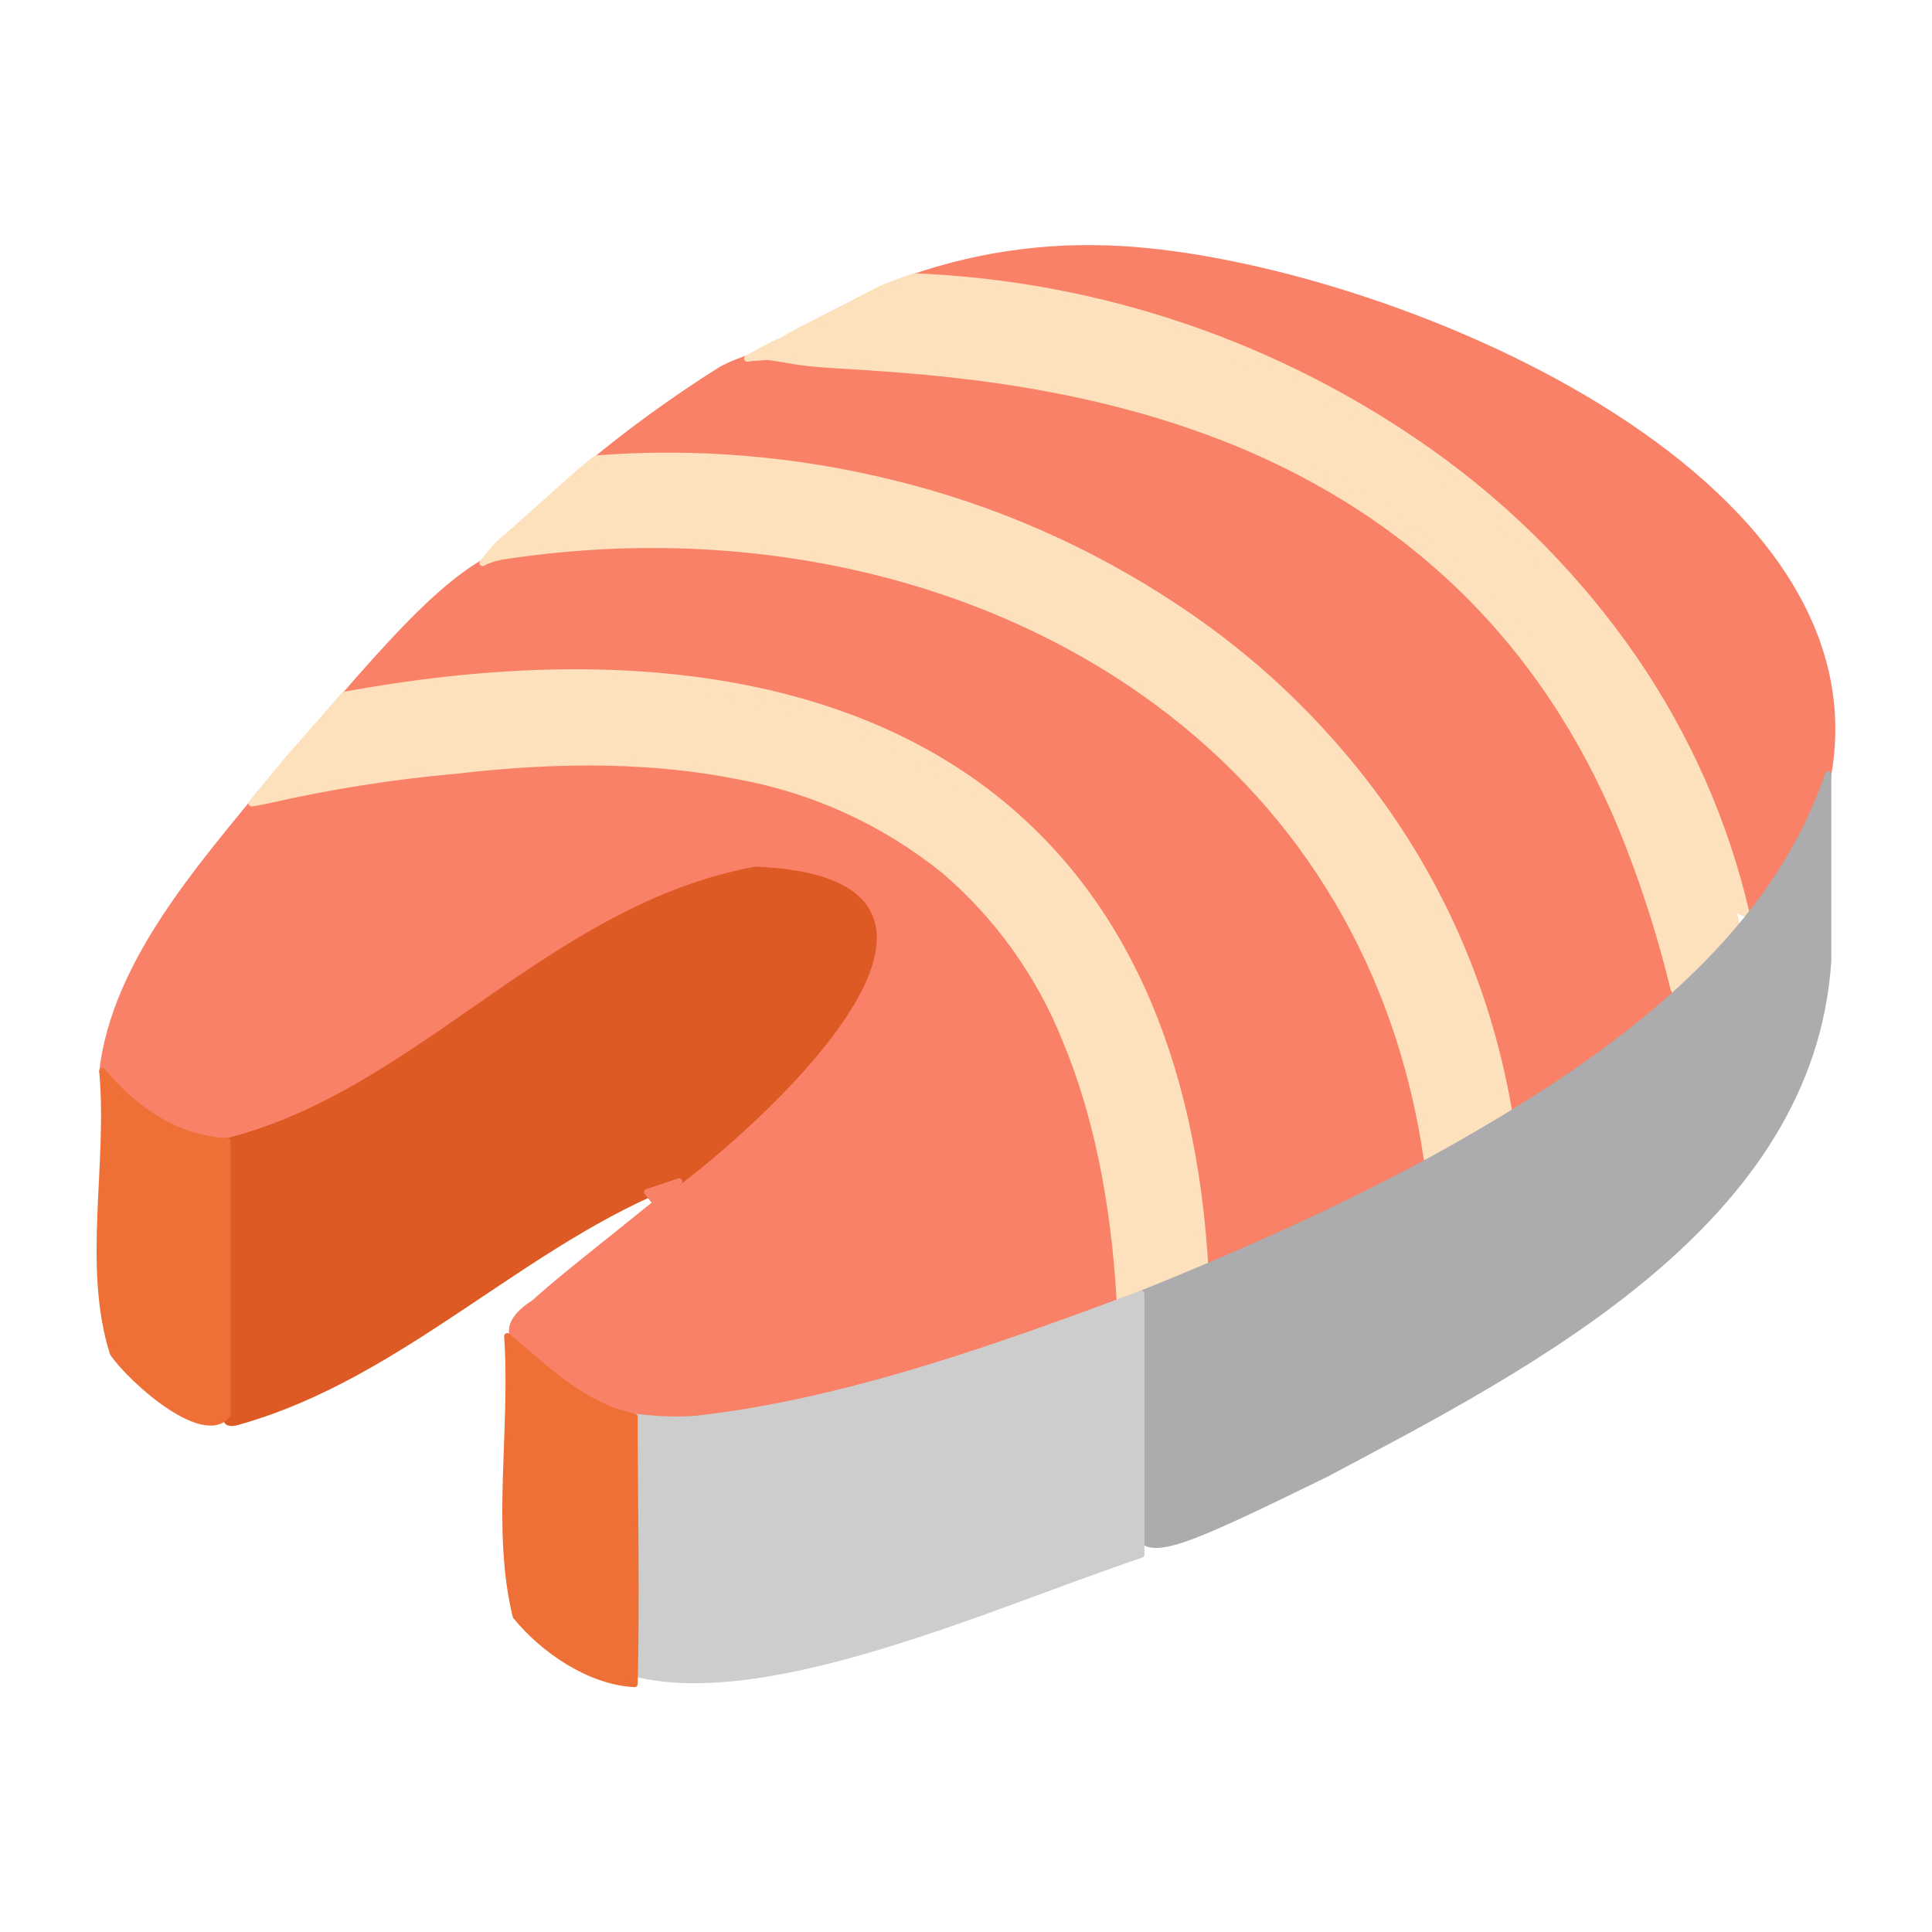
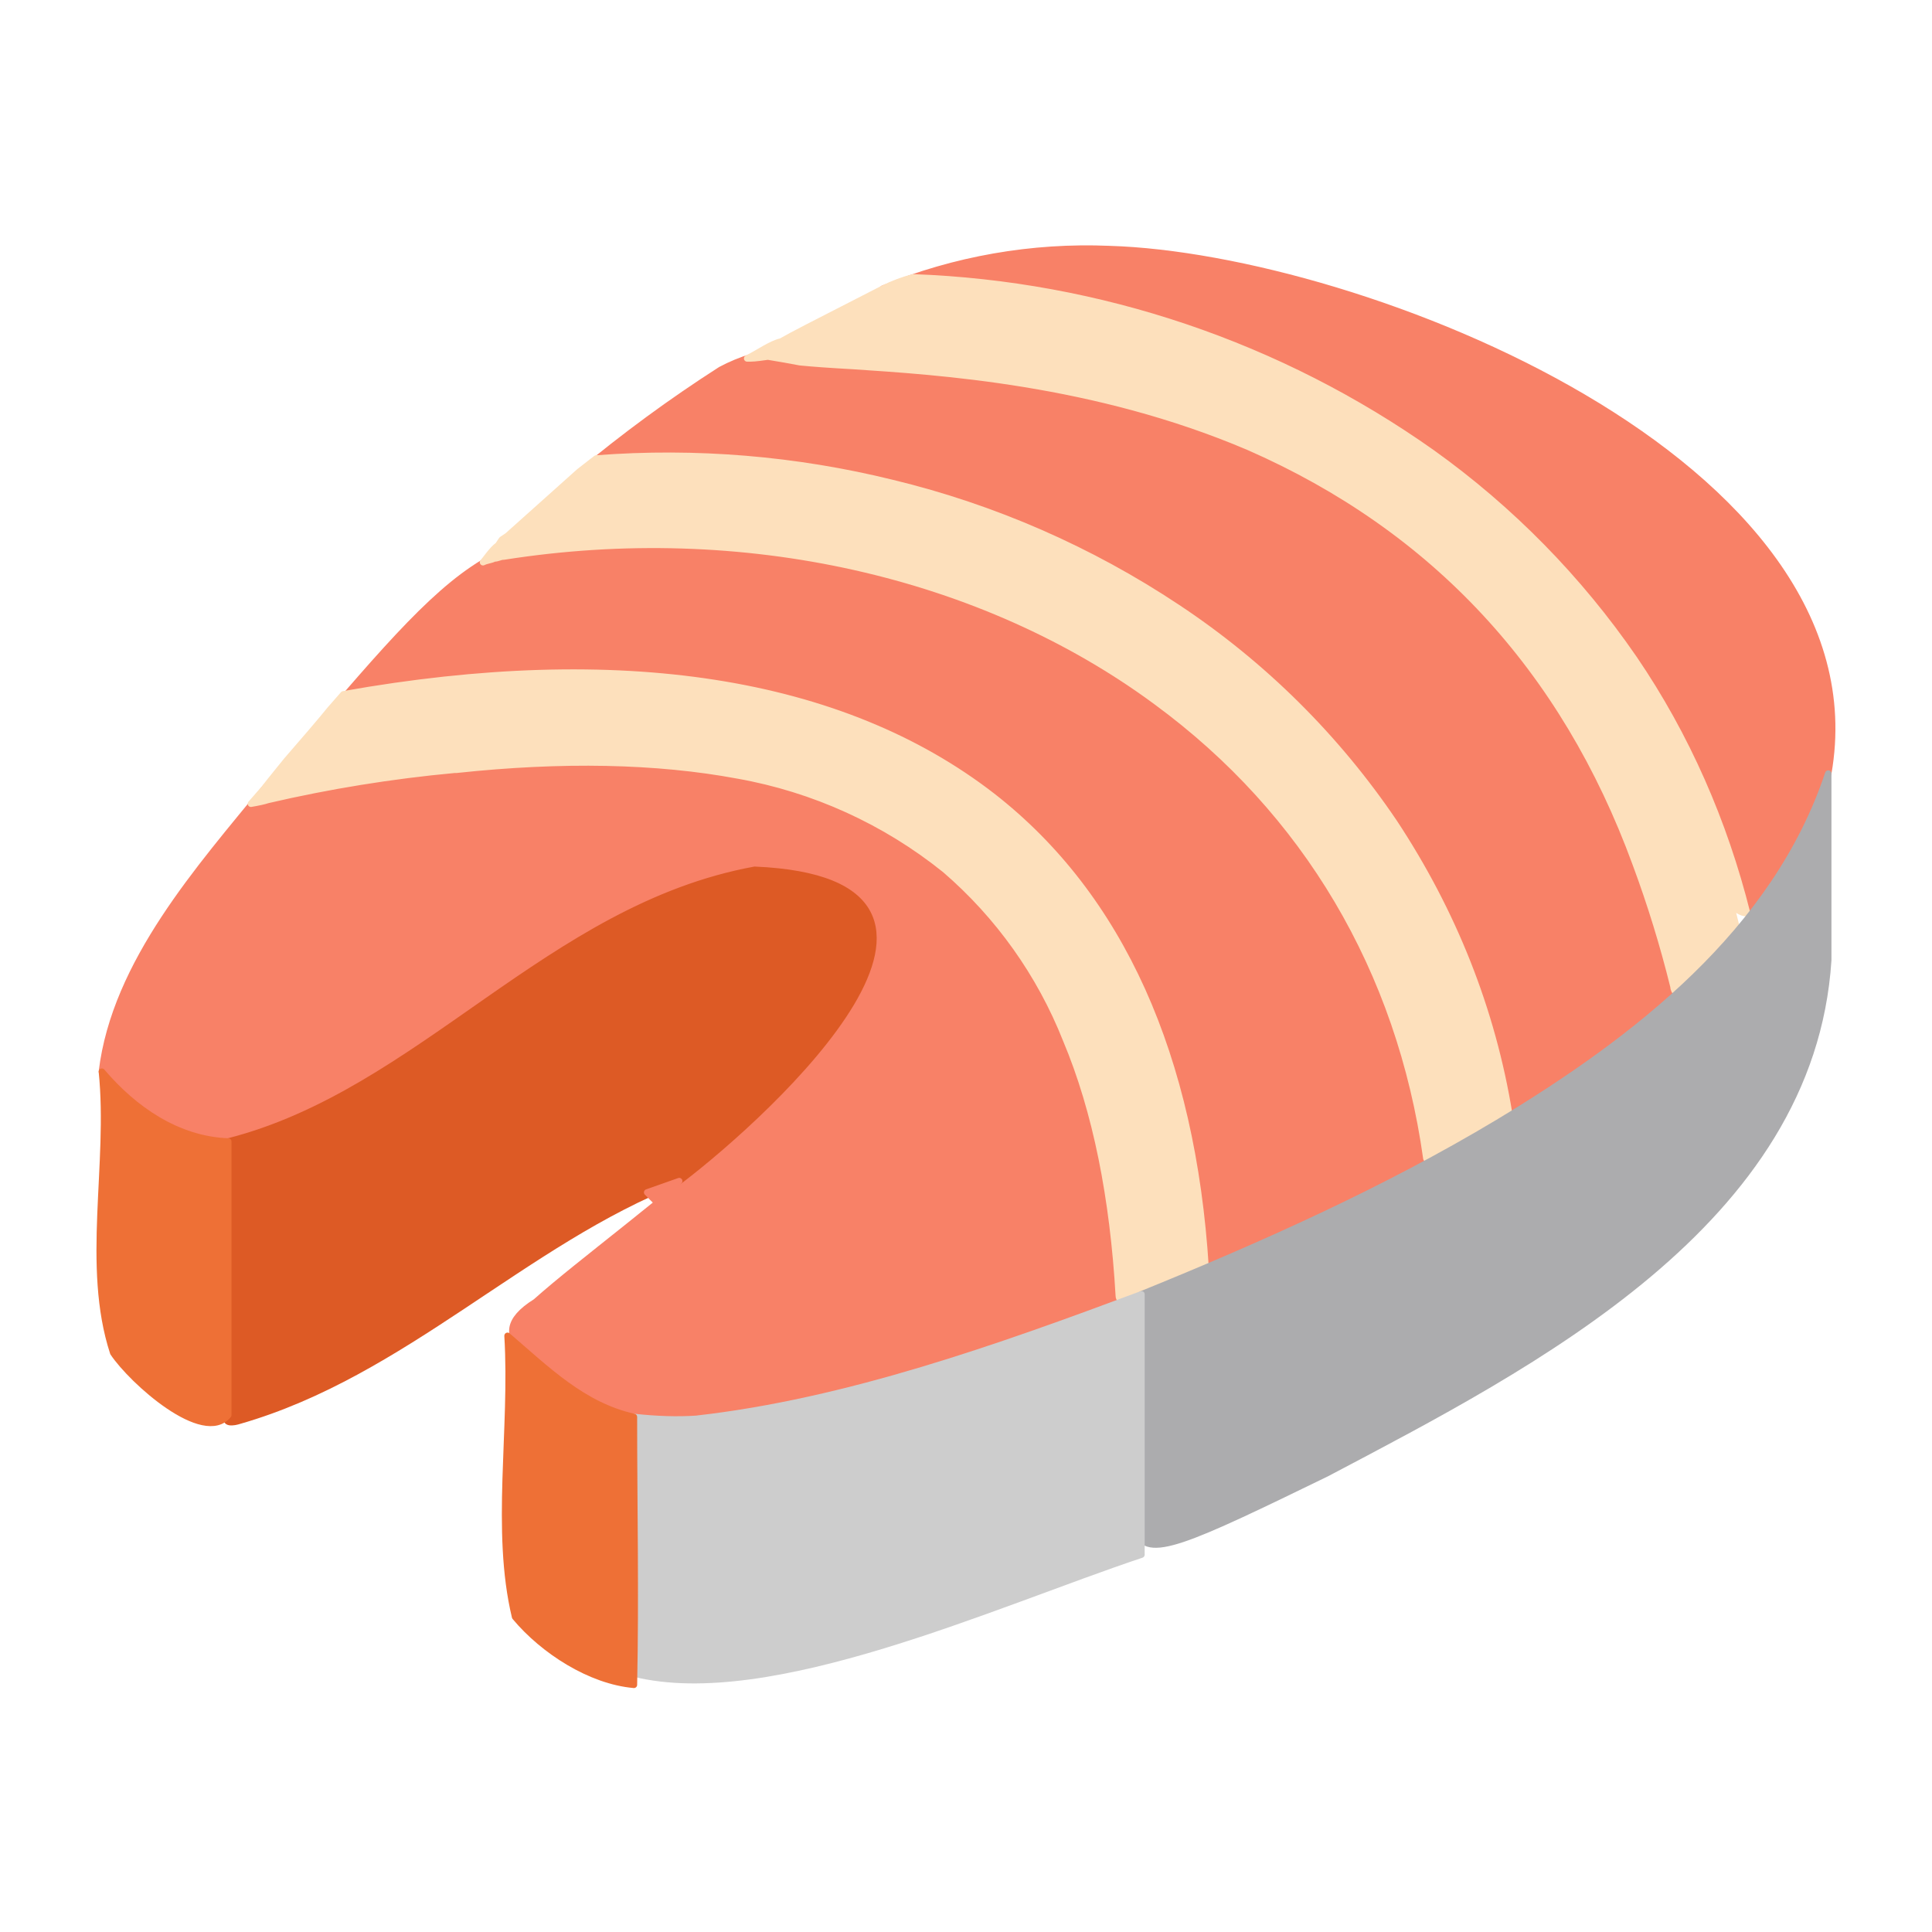
- <svg xmlns="http://www.w3.org/2000/svg" xml:space="preserve" viewBox="0 0 911.3 911.3">
-   <g stroke-linejoin="round" stroke-width="3">
-     <path fill="#F88167" stroke="#F88167" d="M862.3 365.3c-86 206 8-134-341-215-36-9-70-12-105-14a254 254 0 0 1 107-19c118 4 365 101 339 248z" />
-     <path fill="#F88167" stroke="#F88167" d="M795.3 464.3c-27 25-57 46-89 65-31-192-212-314-400-307-10 0-22 1-33 1q32-27 67-49c38-20 88-6 130-4 159 19 295 134 325 294z" />
-     <path fill="#F88167" stroke="#F88167" d="M679.5 545.1q-57 31-117 55c-7-144-88-268-243-274-59-4-101-1-163 9 76-88 86-90 201-81 162 10 298 129 322 291z" />
-     <path fill="#F88167" stroke="#F88167" d="M534.3 611.3c-68 22-199 84-263 45-13-13-47-24-19-42 42-38 162-118 160-175-65-114-248 130-328 94q-21-9-36-28c6-51 46-96 77-134 214-46 396-15 409 240z" />
-     <path fill="#FDE0BC" stroke="#FDE0BC" d="M823.8 431c-10-43-27.8-83.5-53.2-120.5a393 393 0 0 0-95.5-96.8 452 452 0 0 0-244-83.3q-7.5 2.6-15 5.6c-36.1 18.5-41.5 21.2-48 25-3.7 1.3-10.7 5.3-15.6 8.1 2.4-.4 3.5-.3 9.5-.8 5.3.6 11.2 1.8 15.2 2.4q9.1 1.2 25.1 2c40 2.6 114.3 7.5 186.7 38.6 87.7 37.8 149 103.7 182.5 196.1a532 532 0 0 1 17.8 58.4q.4 1.7 1.7 3a309 309 0 0 0 28.7-29.6q-1.5-7-3.3-14 3.5 5.3 7.4 5.7zM574 165.8c76.8 27 127.3 68 161.6 109.6a399 399 0 0 0-63.9-57c-30-21.6-63-39.2-97.7-52.6zm107.5 98.3a379 379 0 0 0-63-45.2q77.6 41.2 123.7 114.4a364 364 0 0 0-60.7-69.2z" />
-     <path fill="#FDE0BC" stroke="#FDE0BC" d="M712.1 526.2c-8.3-50-26.6-96.3-54.4-137.8a370 370 0 0 0-102.6-101.6A422 422 0 0 0 421.3 228a442 442 0 0 0-140.2-11.7l-8 6.6-33.3 29.7-2.7 2.2-2.6 2.4c-2 2.2-5.8 6.8-6.8 8.3 2.1-1.2 3.6-1.5 5.6-2.3 1.4 0 2.4-.7 4-.8 113.4-17.4 226 7.7 308.6 68.8C616 383 660 457.4 673 546.3q.3 1.2 1 2.3l5.4-3 27-16zM642 432.7z" />
-     <path fill="#FDE0BC" stroke="#FDE0BC" d="m562.5 600.6 6-2.4c-5.8-100.2-39.6-175.1-100.7-222.8-70.5-55-176-71.4-305.5-47.6l-6.2 7.2c-4 4.4-14.5 16.7-21.1 24-3.3 4.2-7.8 9.5-10.6 12.9l-5.7 7q4.6-.7 8-1.5a656 656 0 0 1 88.1-13.9h.2c50.3-6 95.1-5.1 133.2 2.6a216 216 0 0 1 97.3 44.6 206 206 0 0 1 57.2 80c14 33.5 22.6 74.3 25.4 121q0 1 .4 1.9l6-2c.5-.4 5.4-2.2 10.2-3.9 9.3-3.3 16.5-6 17.8-7zm-98.3-220.5c-34.5-27-77.7-44.5-128.2-52.3a232 232 0 0 1 137.2 59.7q-4.5-3.9-9-7.4z" />
-     <path fill="#ACACAE" stroke="#ACACAE" d="M862.3 365.3v88c-8 123-139 190-237 242-131 64-77 36-87-85 57-23 115-49 168-81 65-39 131-90 156-164z" />
-     <path fill="#DD5A25" stroke="#DD5A25" d="M320.3 557.3c-73 28-130 91-207 113-3 1-8 2-6-3v-129c91-23 152-110 249-128 124 5 9 113-36 147z" />
-     <path fill="#EE7036" stroke="#EE7036" d="M107.3 538.3v129c-11 14-45-16-54-29-13-41-1-89-5-133 15 18 35 32 59 33z" />
-     <path fill="#F88167" stroke="#F88167" d="m320.3 557.3-11 10-4-5z" />
-     <path fill="#CDCDCD" stroke="#CDCDCD" d="M538.3 610.3v123c-69 23-175 72-239 56v-121q16 2 29 1c71-8 143-34 210-59z" />
-     <path fill="#EE7036" stroke="#EE7036" d="M299.3 668.3c0 42 1 84 0 126-21-1-43-16-56-32-10-41-1-88-4-132 19 16 36 33 60 38z" />
+ <svg xmlns="http://www.w3.org/2000/svg" xml:space="preserve" viewBox="0 0 1024 1024">
+   <g stroke-linejoin="round" stroke-width="3.4">
+     <path fill="#F88167" stroke="#F88167" d="M969 410c-97 232 9-150-383-241-41-10-79-14-118-16a285 285 0 0 1 120-21c133 4 410 113 381 278z" />
+     <path fill="#F88167" stroke="#F88167" d="M894 522c-31 28-64 51-100 73-35-216-239-353-450-345-11 0-25 1-37 1q36-30 75-55c43-23 99-7 146-5 179 22 332 151 366 331z" />
+     <path fill="#F88167" stroke="#F88167" d="M764 613q-65 34-132 61c-8-161-99-301-273-308-66-4-113-1-183 11 85-99 96-102 226-91 182 11 335 144 362 327z" />
+     <path fill="#F88167" stroke="#F88167" d="M600 687c-76 25-223 94-295 50-15-14-53-27-21-47 47-42 182-132 179-196-73-128-278 146-368 105q-24-10-41-31c7-58 52-108 87-151 240-51 445-17 459 270z" />
+     <path fill="#FDE0BC" stroke="#FDE0BC" d="M926 484c-12-48-32-94-60-135a442 442 0 0 0-107-109 508 508 0 0 0-275-93q-8 2-16 6c-41 21-47 24-54 28-5 1-12 6-18 9 3 0 4 0 11-1 6 1 12 2 17 3q10 1 28 2c45 3 128 8 210 43 98 43 167 117 205 221a598 598 0 0 1 20 65q0 2 2 4a347 347 0 0 0 32-33l-4-16q4 6 9 6zM645 186c86 31 143 77 182 123a448 448 0 0 0-72-64c-34-24-71-44-110-59zm121 111a426 426 0 0 0-71-51q87 46 139 129a409 409 0 0 0-68-78z" />
+     <path fill="#FDE0BC" stroke="#FDE0BC" d="M800 591c-9-56-30-108-61-155a416 416 0 0 0-115-114 474 474 0 0 0-151-66 497 497 0 0 0-157-13l-9 7-38 34-3 2-2 3c-3 2-7 8-8 9 2-1 4-1 6-2 2 0 3-1 5-1 127-20 254 9 346 77 79 58 129 142 143 242q1 1 1 2l6-3 31-18zm-79-105z" />
+     <path fill="#FDE0BC" stroke="#FDE0BC" d="m632 675 7-3c-7-112-45-197-113-250-80-62-198-80-344-54l-7 8c-4 5-16 19-23 27-4 5-9 11-12 15l-7 8q6-1 9-2a737 737 0 0 1 99-16h1c56-6 106-5 149 3a243 243 0 0 1 110 50 231 231 0 0 1 64 90c16 38 25 84 28 136q0 1 1 2l7-2s6-2 11-4c11-4 19-7 20-8zM522 427c-39-30-88-50-144-59a261 261 0 0 1 154 67z" />
+     <path fill="#ACACAE" stroke="#ACACAE" d="M969 410v99c-9 139-156 214-266 272-148 72-87 41-98-95 64-26 129-55 189-91 73-44 147-101 175-185z" />
+     <path fill="#DD5A25" stroke="#DD5A25" d="M360 626c-82 32-146 102-233 127-3 1-9 2-6-3V605c102-26 170-124 279-144 140 6 10 127-40 165z" />
+     <path fill="#EE7036" stroke="#EE7036" d="M121 605v145c-13 16-51-18-61-33-15-46-1-100-6-149 17 20 40 36 67 37z" />
+     <path fill="#F88167" stroke="#F88167" d="m360 626-12 11-5-5z" />
+     <path fill="#CDCDCD" stroke="#CDCDCD" d="M605 686v138c-78 26-197 81-269 63V751q18 2 33 1c80-9 161-38 236-66z" />
+     <path fill="#EE7036" stroke="#EE7036" d="M336 751c0 47 1 94 0 142-23-2-48-18-63-36-11-46-1-99-4-149 21 18 40 37 67 43z" />
  </g>
</svg>
